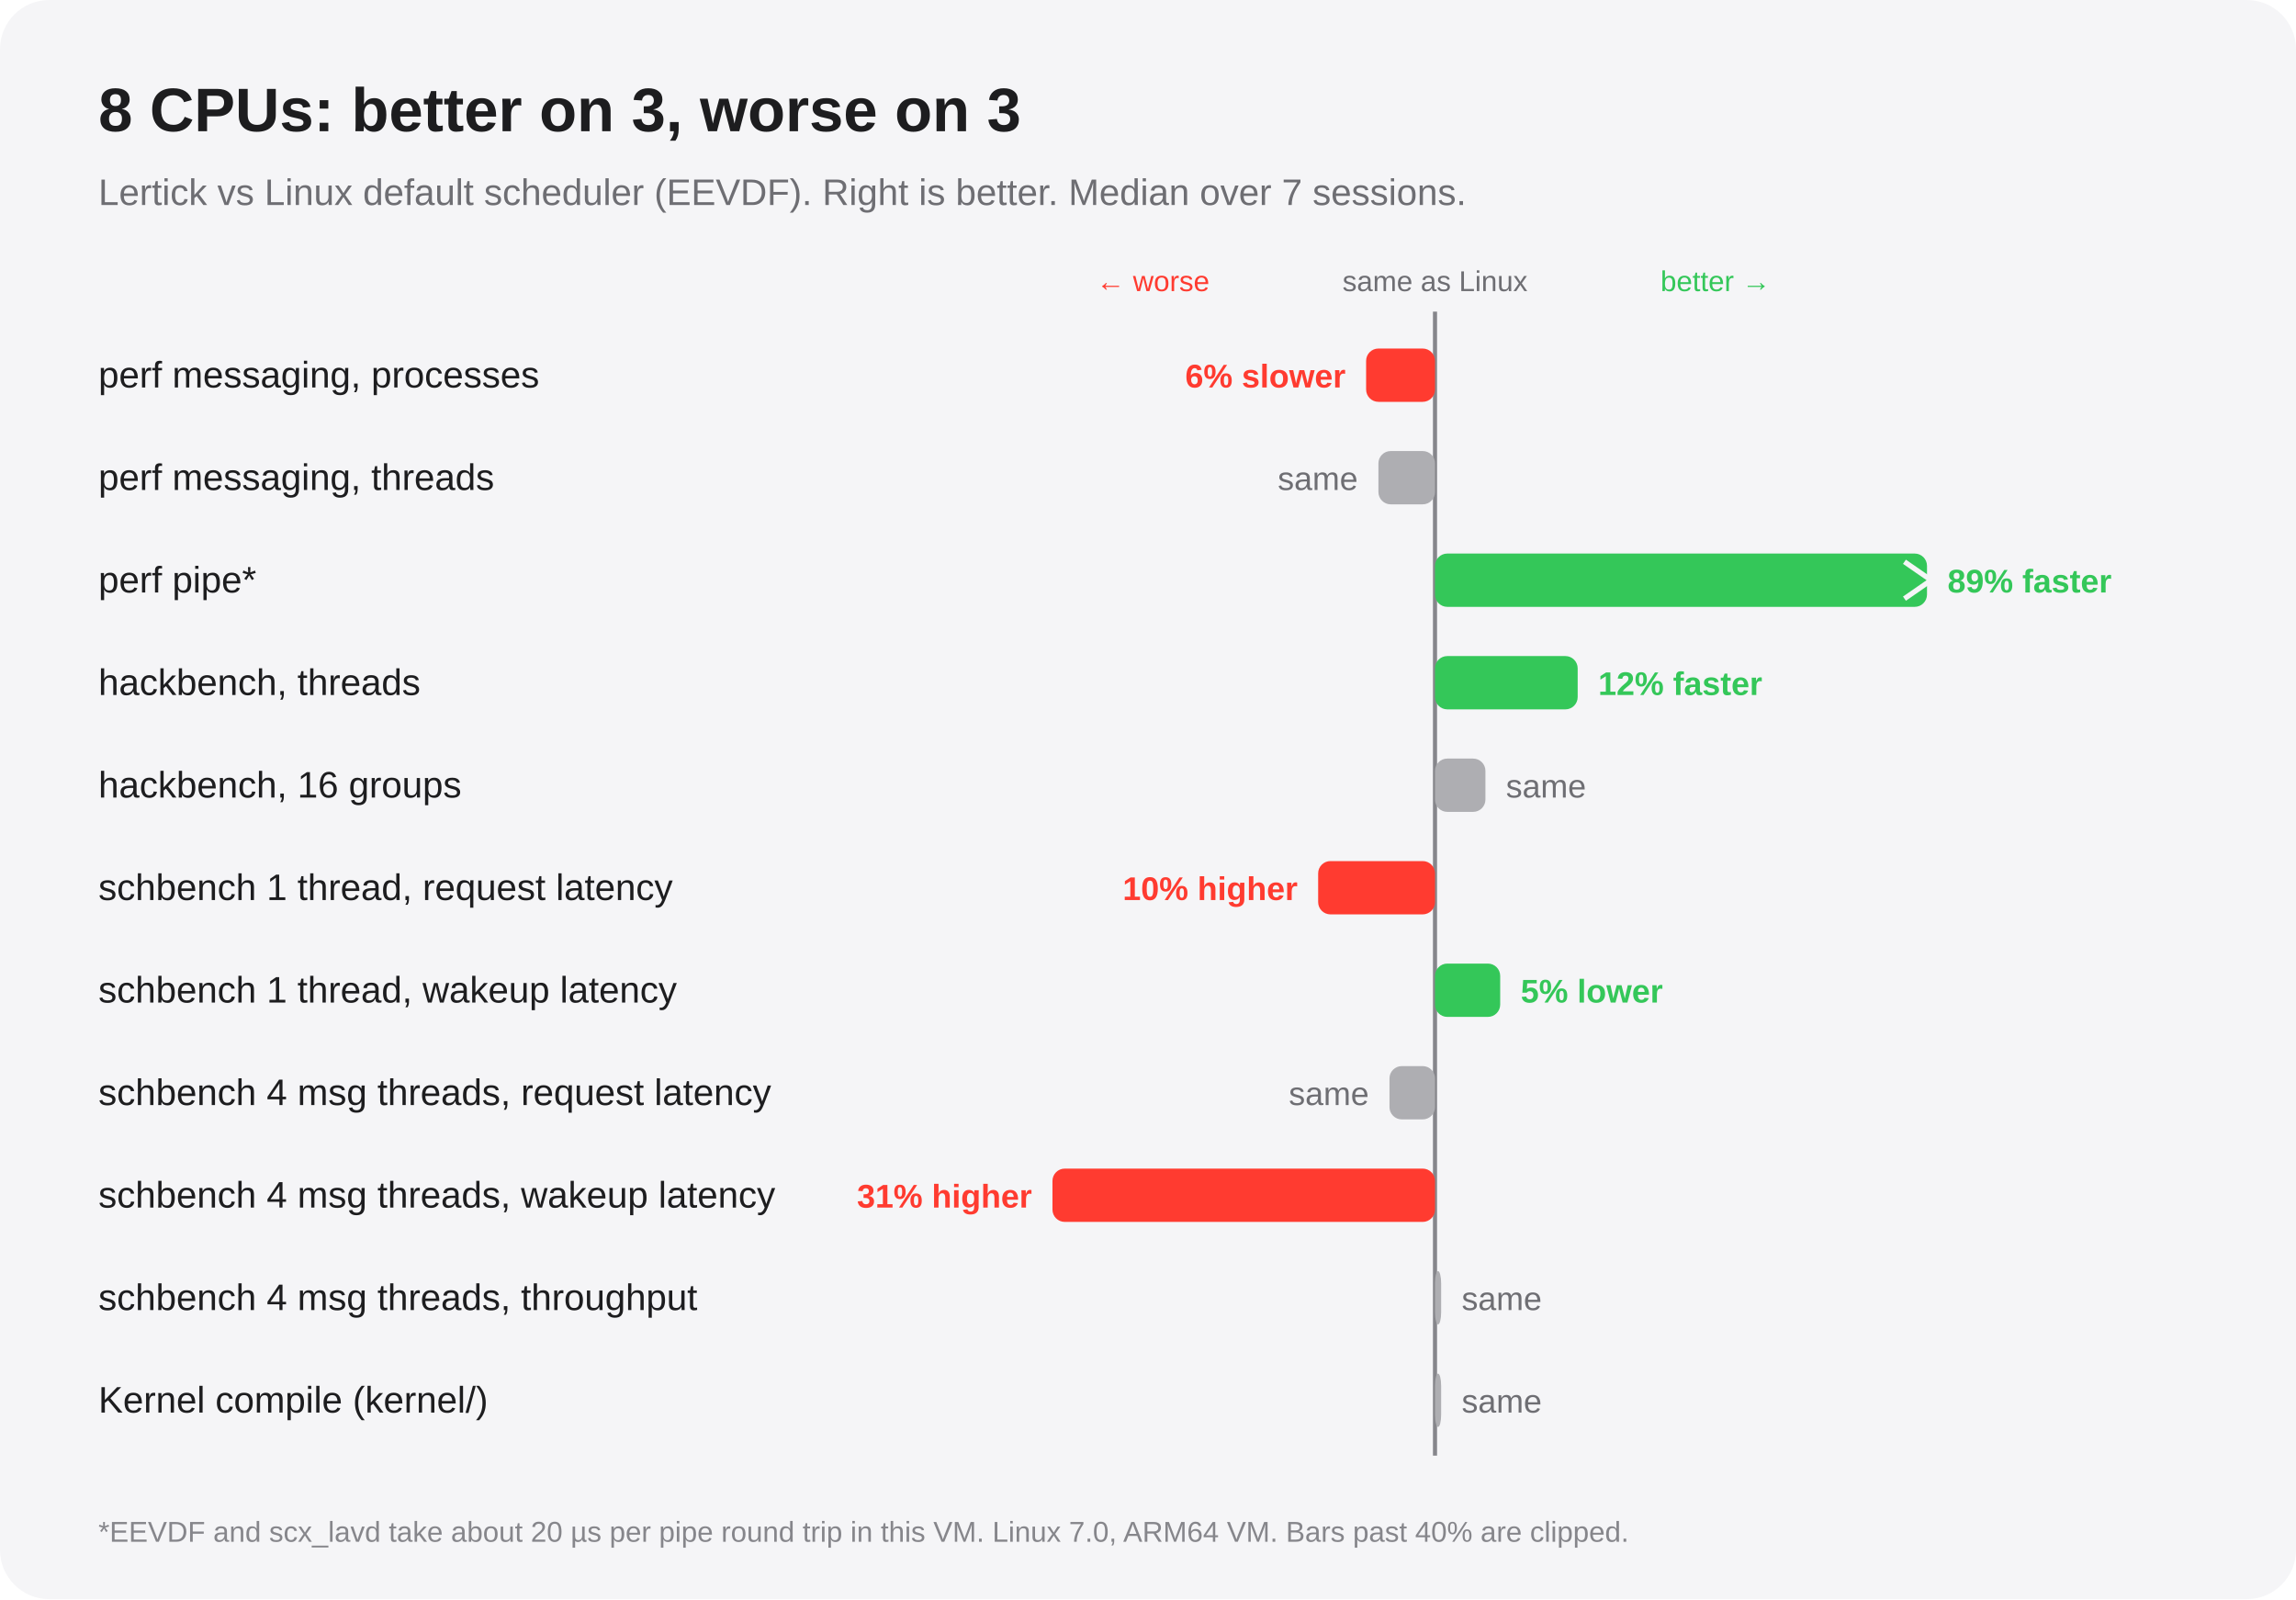
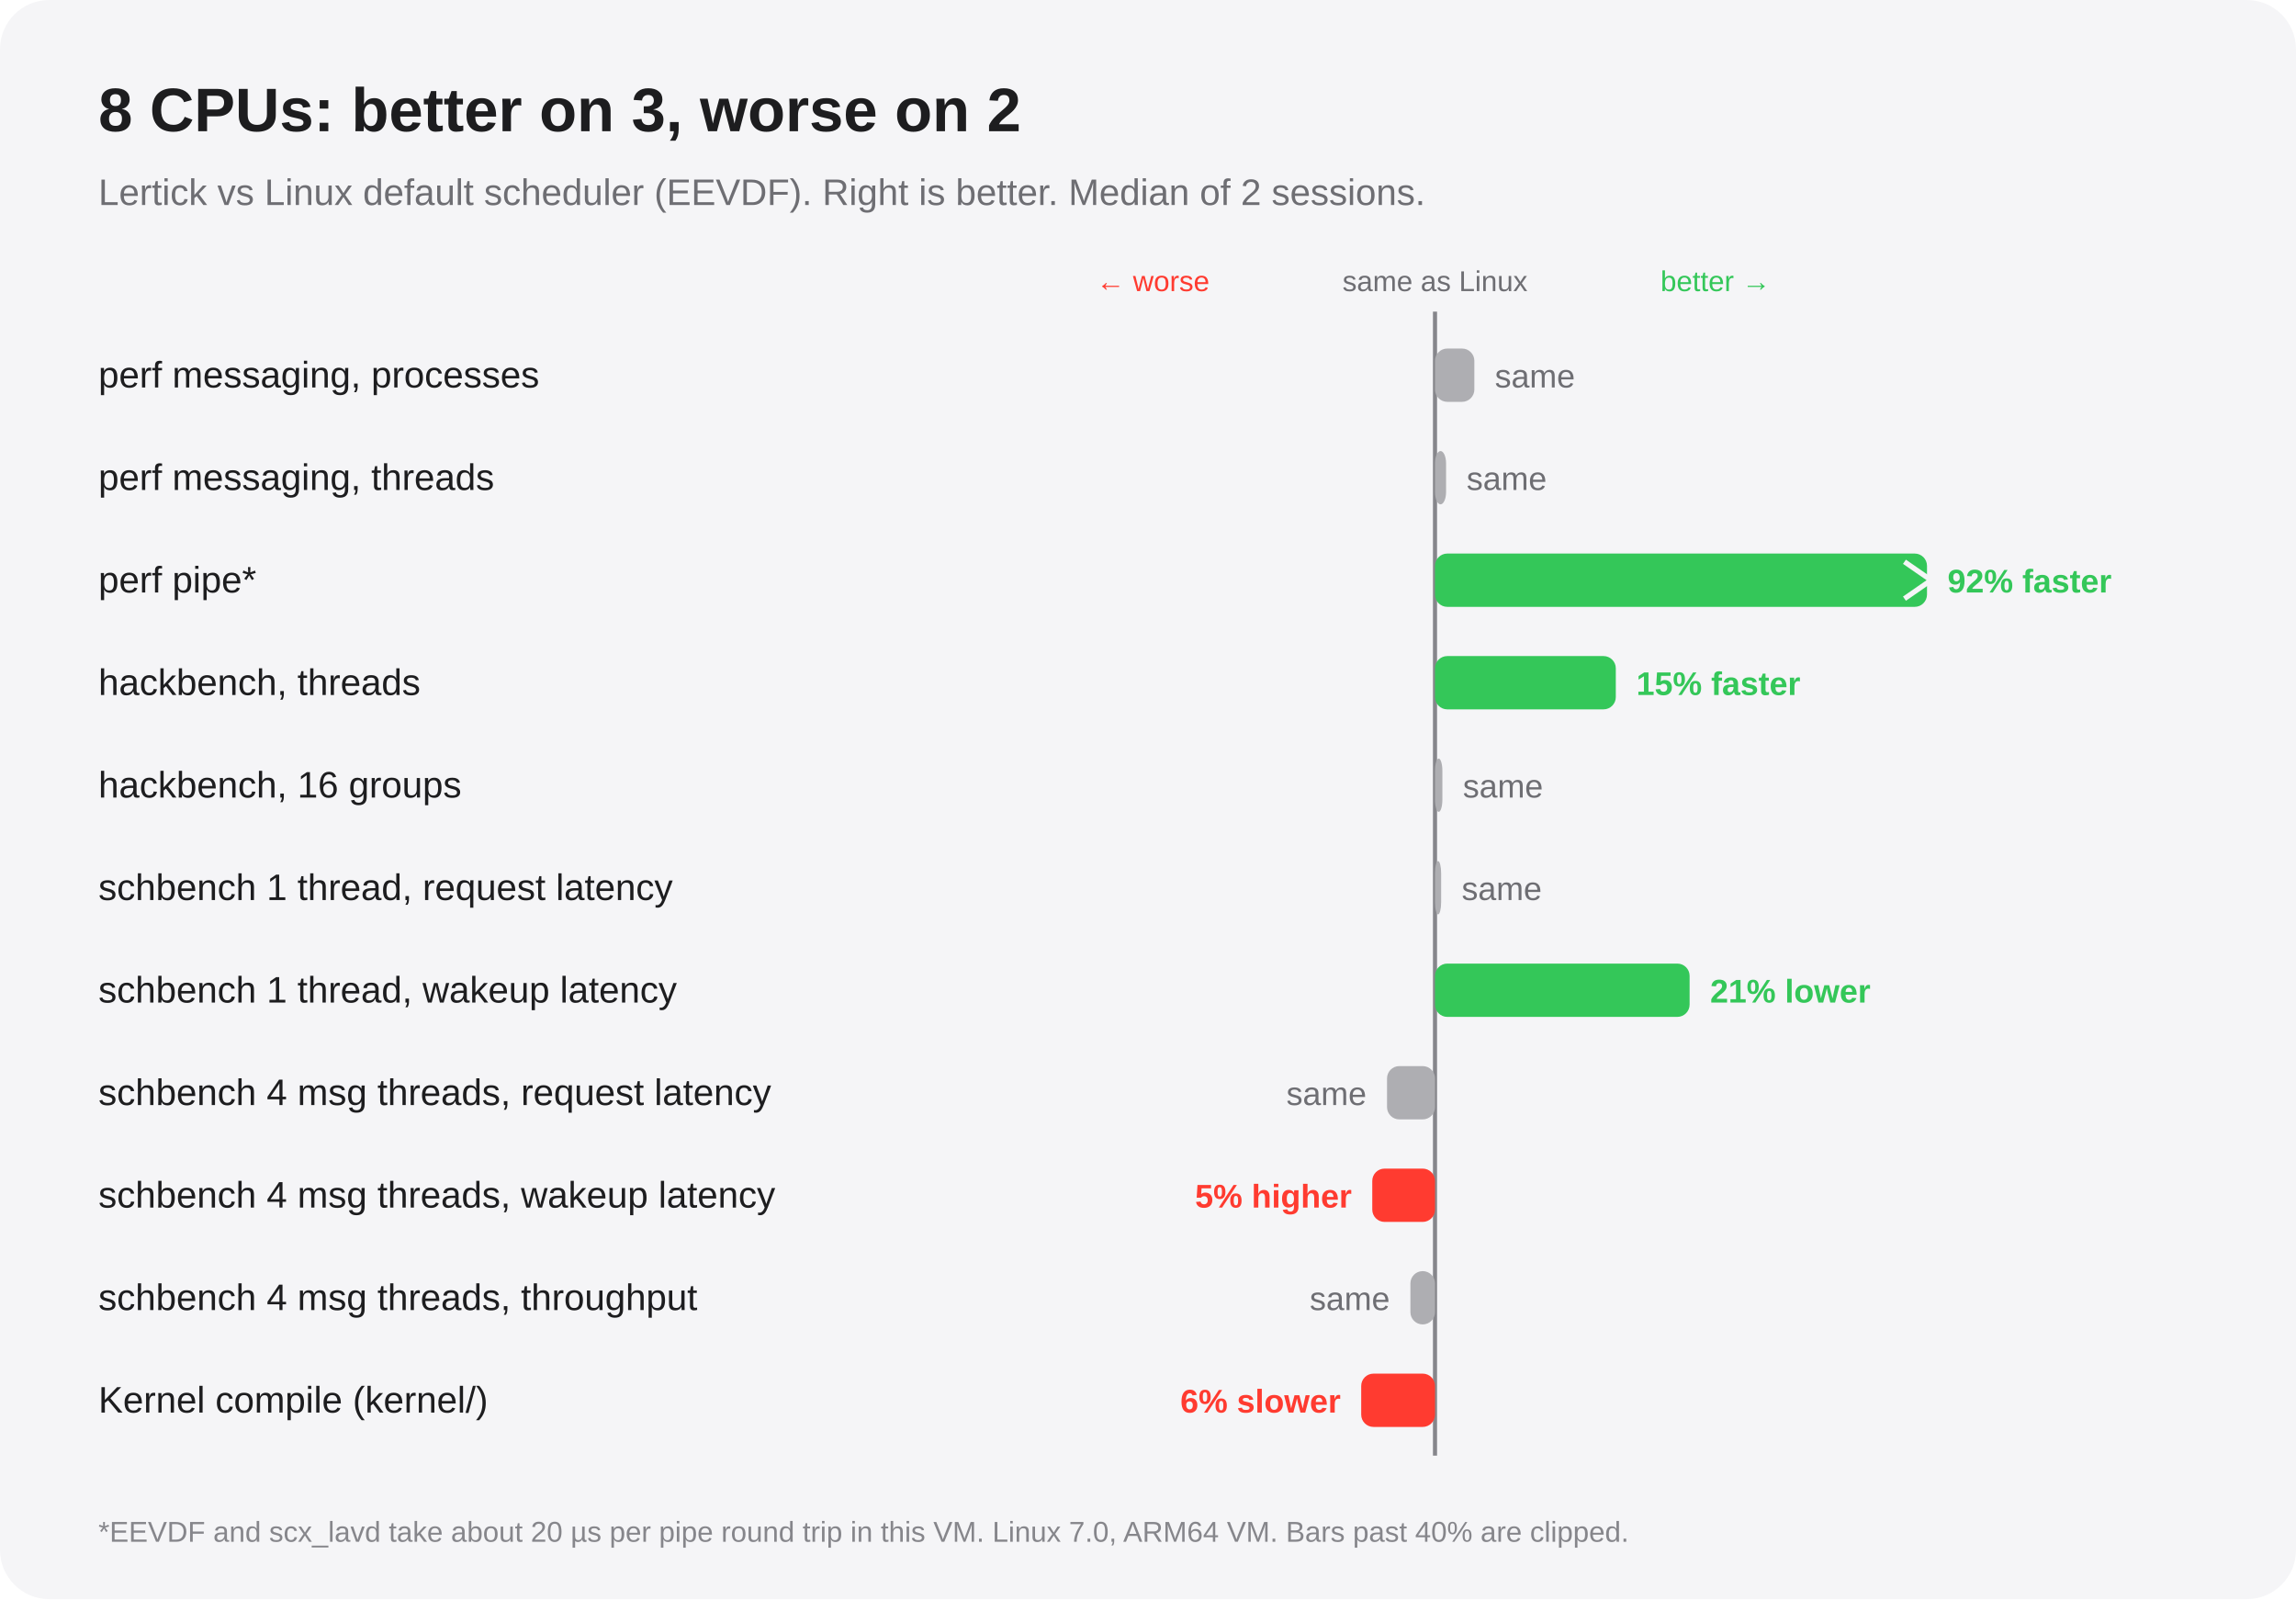
<svg xmlns="http://www.w3.org/2000/svg" width="1120" height="780" viewBox="0 0 1120 780" role="img" aria-labelledby="t d">
  <rect width="1120" height="780" rx="24" fill="#f5f5f7" />
-   <text x="48" y="64" font-family="-apple-system,BlinkMacSystemFont,SF Pro Display,Segoe UI,Arial,sans-serif" font-size="30" font-weight="700" fill="#1d1d1f">8 CPUs: better on 3, worse on 3</text>
-   <text x="48" y="100" font-family="-apple-system,BlinkMacSystemFont,SF Pro Display,Segoe UI,Arial,sans-serif" font-size="18" fill="#6e6e73">Lertick vs Linux default scheduler (EEVDF). Right is better. Median over 7 sessions.</text>
+   <text x="48" y="64" font-family="-apple-system,BlinkMacSystemFont,SF Pro Display,Segoe UI,Arial,sans-serif" font-size="30" font-weight="700" fill="#1d1d1f">8 CPUs: better on 3, worse on 2</text>
+   <text x="48" y="100" font-family="-apple-system,BlinkMacSystemFont,SF Pro Display,Segoe UI,Arial,sans-serif" font-size="18" fill="#6e6e73">Lertick vs Linux default scheduler (EEVDF). Right is better. Median of 2 sessions.</text>
  <line x1="700" y1="152" x2="700" y2="710" stroke="#86868b" stroke-width="2" />
  <text x="700" y="142" text-anchor="middle" font-family="-apple-system,BlinkMacSystemFont,SF Pro Display,Segoe UI,Arial,sans-serif" font-size="14" fill="#6e6e73">same as Linux</text>
  <text x="590" y="142" text-anchor="end" font-family="-apple-system,BlinkMacSystemFont,SF Pro Display,Segoe UI,Arial,sans-serif" font-size="14" fill="#ff3b30">← worse</text>
  <text x="810" y="142" font-family="-apple-system,BlinkMacSystemFont,SF Pro Display,Segoe UI,Arial,sans-serif" font-size="14" fill="#34c759">better →</text>
  <text x="48" y="189" font-family="-apple-system,BlinkMacSystemFont,SF Pro Display,Segoe UI,Arial,sans-serif" font-size="18" fill="#1d1d1f">perf messaging, processes</text>
-   <rect x="666.4" y="170" width="33.6" height="26" rx="6" fill="#ff3b30" />
-   <text x="656.4" y="189" text-anchor="end" font-family="-apple-system,BlinkMacSystemFont,SF Pro Display,Segoe UI,Arial,sans-serif" font-size="16" font-weight="700" fill="#ff3b30">6% slower</text>
+   <rect x="700.0" y="170" width="19.2" height="26" rx="6" fill="#aeaeb2" />
+   <text x="729.2" y="189" font-family="-apple-system,BlinkMacSystemFont,SF Pro Display,Segoe UI,Arial,sans-serif" font-size="16" font-weight="400" fill="#6e6e73">same</text>
  <text x="48" y="239" font-family="-apple-system,BlinkMacSystemFont,SF Pro Display,Segoe UI,Arial,sans-serif" font-size="18" fill="#1d1d1f">perf messaging, threads</text>
-   <rect x="672.4" y="220" width="27.6" height="26" rx="6" fill="#aeaeb2" />
-   <text x="662.4" y="239" text-anchor="end" font-family="-apple-system,BlinkMacSystemFont,SF Pro Display,Segoe UI,Arial,sans-serif" font-size="16" font-weight="400" fill="#6e6e73">same</text>
+   <rect x="700.0" y="220" width="5.4" height="26" rx="6" fill="#aeaeb2" />
+   <text x="715.4" y="239" font-family="-apple-system,BlinkMacSystemFont,SF Pro Display,Segoe UI,Arial,sans-serif" font-size="16" font-weight="400" fill="#6e6e73">same</text>
  <text x="48" y="289" font-family="-apple-system,BlinkMacSystemFont,SF Pro Display,Segoe UI,Arial,sans-serif" font-size="18" fill="#1d1d1f">perf pipe*</text>
  <rect x="700.0" y="270" width="240.0" height="26" rx="6" fill="#34c759" />
  <path d="M929.0 274 L942.0 283.0 L929.0 292" fill="none" stroke="#f5f5f7" stroke-width="2.5" />
-   <text x="950.0" y="289" font-family="-apple-system,BlinkMacSystemFont,SF Pro Display,Segoe UI,Arial,sans-serif" font-size="16" font-weight="700" fill="#34c759">89% faster</text>
+   <text x="950.0" y="289" font-family="-apple-system,BlinkMacSystemFont,SF Pro Display,Segoe UI,Arial,sans-serif" font-size="16" font-weight="700" fill="#34c759">92% faster</text>
  <text x="48" y="339" font-family="-apple-system,BlinkMacSystemFont,SF Pro Display,Segoe UI,Arial,sans-serif" font-size="18" fill="#1d1d1f">hackbench, threads</text>
-   <rect x="700.0" y="320" width="69.6" height="26" rx="6" fill="#34c759" />
-   <text x="779.6" y="339" font-family="-apple-system,BlinkMacSystemFont,SF Pro Display,Segoe UI,Arial,sans-serif" font-size="16" font-weight="700" fill="#34c759">12% faster</text>
+   <rect x="700.0" y="320" width="88.2" height="26" rx="6" fill="#34c759" />
+   <text x="798.2" y="339" font-family="-apple-system,BlinkMacSystemFont,SF Pro Display,Segoe UI,Arial,sans-serif" font-size="16" font-weight="700" fill="#34c759">15% faster</text>
  <text x="48" y="389" font-family="-apple-system,BlinkMacSystemFont,SF Pro Display,Segoe UI,Arial,sans-serif" font-size="18" fill="#1d1d1f">hackbench, 16 groups</text>
-   <rect x="700.0" y="370" width="24.6" height="26" rx="6" fill="#aeaeb2" />
-   <text x="734.6" y="389" font-family="-apple-system,BlinkMacSystemFont,SF Pro Display,Segoe UI,Arial,sans-serif" font-size="16" font-weight="400" fill="#6e6e73">same</text>
+   <rect x="700.0" y="370" width="3.6" height="26" rx="6" fill="#aeaeb2" />
+   <text x="713.6" y="389" font-family="-apple-system,BlinkMacSystemFont,SF Pro Display,Segoe UI,Arial,sans-serif" font-size="16" font-weight="400" fill="#6e6e73">same</text>
  <text x="48" y="439" font-family="-apple-system,BlinkMacSystemFont,SF Pro Display,Segoe UI,Arial,sans-serif" font-size="18" fill="#1d1d1f">schbench 1 thread, request latency</text>
-   <rect x="643.0" y="420" width="57.0" height="26" rx="6" fill="#ff3b30" />
-   <text x="633.0" y="439" text-anchor="end" font-family="-apple-system,BlinkMacSystemFont,SF Pro Display,Segoe UI,Arial,sans-serif" font-size="16" font-weight="700" fill="#ff3b30">10% higher</text>
+   <rect x="700.0" y="420" width="3.0" height="26" rx="6" fill="#aeaeb2" />
+   <text x="713.0" y="439" font-family="-apple-system,BlinkMacSystemFont,SF Pro Display,Segoe UI,Arial,sans-serif" font-size="16" font-weight="400" fill="#6e6e73">same</text>
  <text x="48" y="489" font-family="-apple-system,BlinkMacSystemFont,SF Pro Display,Segoe UI,Arial,sans-serif" font-size="18" fill="#1d1d1f">schbench 1 thread, wakeup latency</text>
-   <rect x="700.0" y="470" width="31.8" height="26" rx="6" fill="#34c759" />
-   <text x="741.8" y="489" font-family="-apple-system,BlinkMacSystemFont,SF Pro Display,Segoe UI,Arial,sans-serif" font-size="16" font-weight="700" fill="#34c759">5% lower</text>
+   <rect x="700.0" y="470" width="124.2" height="26" rx="6" fill="#34c759" />
+   <text x="834.2" y="489" font-family="-apple-system,BlinkMacSystemFont,SF Pro Display,Segoe UI,Arial,sans-serif" font-size="16" font-weight="700" fill="#34c759">21% lower</text>
  <text x="48" y="539" font-family="-apple-system,BlinkMacSystemFont,SF Pro Display,Segoe UI,Arial,sans-serif" font-size="18" fill="#1d1d1f">schbench 4 msg threads, request latency</text>
-   <rect x="677.8" y="520" width="22.2" height="26" rx="6" fill="#aeaeb2" />
-   <text x="667.8" y="539" text-anchor="end" font-family="-apple-system,BlinkMacSystemFont,SF Pro Display,Segoe UI,Arial,sans-serif" font-size="16" font-weight="400" fill="#6e6e73">same</text>
+   <rect x="676.6" y="520" width="23.4" height="26" rx="6" fill="#aeaeb2" />
+   <text x="666.6" y="539" text-anchor="end" font-family="-apple-system,BlinkMacSystemFont,SF Pro Display,Segoe UI,Arial,sans-serif" font-size="16" font-weight="400" fill="#6e6e73">same</text>
  <text x="48" y="589" font-family="-apple-system,BlinkMacSystemFont,SF Pro Display,Segoe UI,Arial,sans-serif" font-size="18" fill="#1d1d1f">schbench 4 msg threads, wakeup latency</text>
-   <rect x="513.4" y="570" width="186.6" height="26" rx="6" fill="#ff3b30" />
-   <text x="503.4" y="589" text-anchor="end" font-family="-apple-system,BlinkMacSystemFont,SF Pro Display,Segoe UI,Arial,sans-serif" font-size="16" font-weight="700" fill="#ff3b30">31% higher</text>
+   <rect x="669.4" y="570" width="30.6" height="26" rx="6" fill="#ff3b30" />
+   <text x="659.4" y="589" text-anchor="end" font-family="-apple-system,BlinkMacSystemFont,SF Pro Display,Segoe UI,Arial,sans-serif" font-size="16" font-weight="700" fill="#ff3b30">5% higher</text>
  <text x="48" y="639" font-family="-apple-system,BlinkMacSystemFont,SF Pro Display,Segoe UI,Arial,sans-serif" font-size="18" fill="#1d1d1f">schbench 4 msg threads, throughput</text>
-   <rect x="700.0" y="620" width="3.0" height="26" rx="6" fill="#aeaeb2" />
-   <text x="713.0" y="639" font-family="-apple-system,BlinkMacSystemFont,SF Pro Display,Segoe UI,Arial,sans-serif" font-size="16" font-weight="400" fill="#6e6e73">same</text>
+   <rect x="688.0" y="620" width="12.0" height="26" rx="6" fill="#aeaeb2" />
+   <text x="678.0" y="639" text-anchor="end" font-family="-apple-system,BlinkMacSystemFont,SF Pro Display,Segoe UI,Arial,sans-serif" font-size="16" font-weight="400" fill="#6e6e73">same</text>
  <text x="48" y="689" font-family="-apple-system,BlinkMacSystemFont,SF Pro Display,Segoe UI,Arial,sans-serif" font-size="18" fill="#1d1d1f">Kernel compile (kernel/)</text>
-   <rect x="700.0" y="670" width="3.0" height="26" rx="6" fill="#aeaeb2" />
-   <text x="713.0" y="689" font-family="-apple-system,BlinkMacSystemFont,SF Pro Display,Segoe UI,Arial,sans-serif" font-size="16" font-weight="400" fill="#6e6e73">same</text>
+   <rect x="664.0" y="670" width="36.0" height="26" rx="6" fill="#ff3b30" />
+   <text x="654.0" y="689" text-anchor="end" font-family="-apple-system,BlinkMacSystemFont,SF Pro Display,Segoe UI,Arial,sans-serif" font-size="16" font-weight="700" fill="#ff3b30">6% slower</text>
  <text x="48" y="752" font-family="-apple-system,BlinkMacSystemFont,SF Pro Display,Segoe UI,Arial,sans-serif" font-size="14" fill="#86868b">*EEVDF and scx_lavd take about 20 µs per pipe round trip in this VM. Linux 7.0, ARM64 VM. Bars past 40% are clipped.</text>
</svg>
